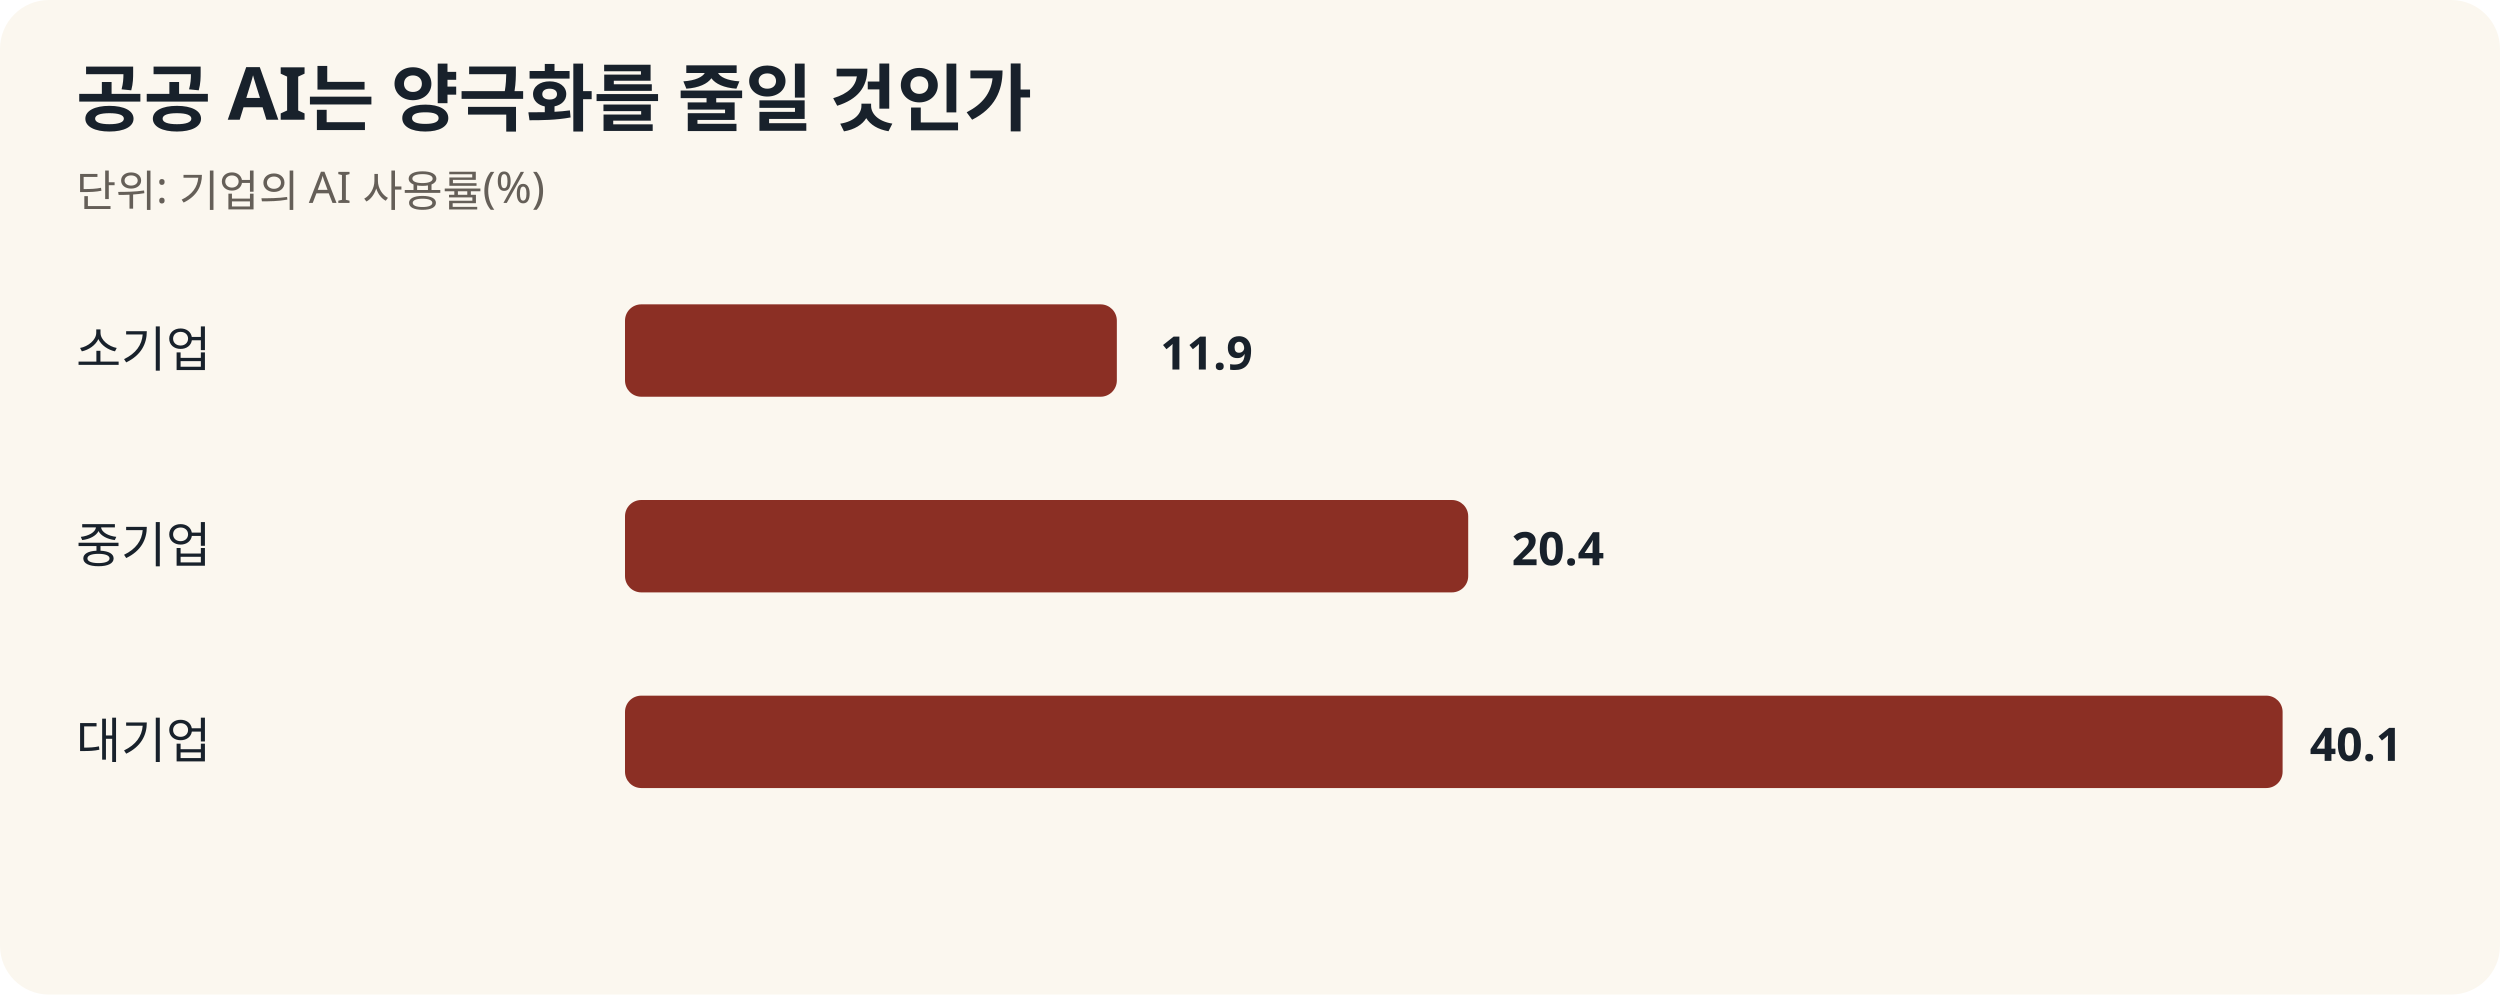
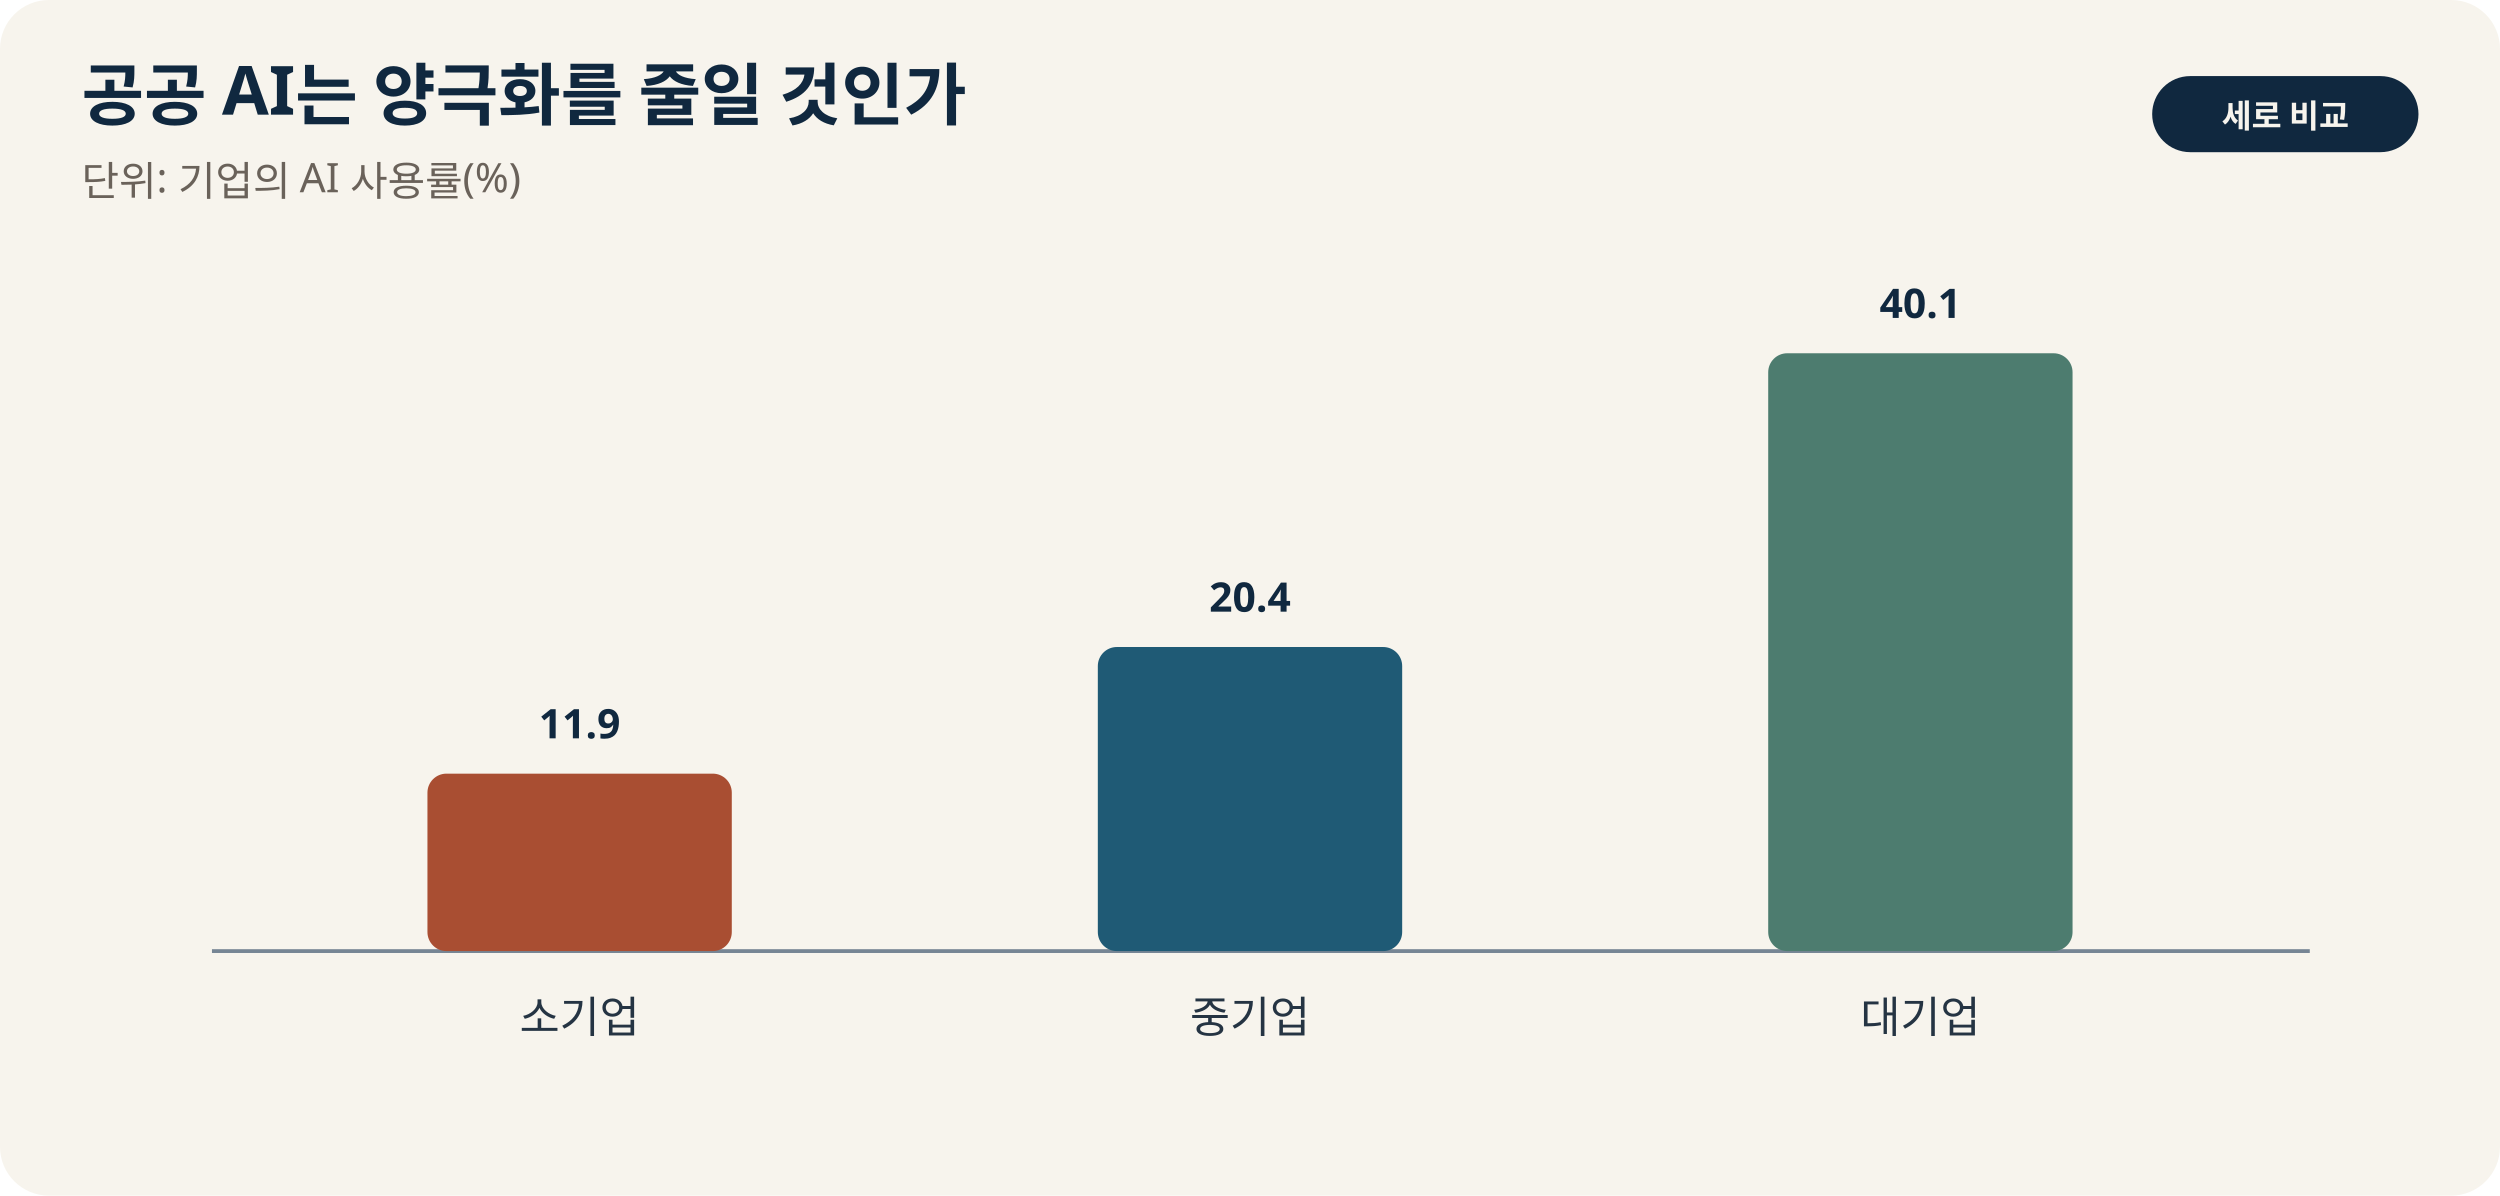
- <svg xmlns="http://www.w3.org/2000/svg" viewBox="0 0 920 366" role="img" aria-labelledby="title desc">
-   <style>.bg{fill:#fbf7ef}.bar{fill:#8b2f24}.title{font:700 27px sans-serif;fill:#18212b}.unit{font:16px sans-serif;fill:#655f58}.label{font:18px sans-serif;fill:#18212b}.value{font:700 17px sans-serif;fill:#18212b}</style>
+ <svg xmlns="http://www.w3.org/2000/svg" viewBox="0 0 920 440" role="img" aria-labelledby="title desc">
+   <style>
+   .bg{fill:#F7F4ED} .title{font:700 25px "Noto Sans KR",sans-serif;fill:#10283F}
+   .unit{font:15px "Noto Sans KR",sans-serif;fill:#6A625A} .label{font:16px "Noto Sans KR",sans-serif;fill:#253443}
+   .value{font:700 15px "Noto Sans KR",sans-serif;fill:#10283F} .grid{stroke:#D9D1C5;stroke-width:1}
+   .axis{stroke:#768594;stroke-width:1.4} .note{font:13px "Noto Sans KR",sans-serif;fill:#756C63}
+ </style>
  <rect class="bg" width="100%" height="100%" rx="18" />
-   <text x="28" y="46" class="title">공공 AI는 양극화를 줄일 것인가</text>
-   <text x="28" y="76" class="unit">단위: 기업의 AI 사용률(%)</text>
-   <text x="28" y="135" class="label">소기업</text>
-   <rect x="230" y="112" width="181.0" height="34" rx="6" class="bar" />
-   <text x="427.0" y="136" class="value">11.9</text>
-   <text x="28" y="207" class="label">중기업</text>
-   <rect x="230" y="184" width="310.3" height="34" rx="6" class="bar" />
-   <text x="556.3" y="208" class="value">20.4</text>
-   <text x="28" y="279" class="label">대기업</text>
-   <rect x="230" y="256" width="610.0" height="34" rx="6" class="bar" />
-   <text x="850.0" y="280" class="value">40.1</text>
+   <text x="30" y="44" class="title">공공 AI는 양극화를 줄일 것인가</text>
+   <text x="30" y="72" class="unit">단위: 기업의 AI 사용률(%)</text>
+   <line x1="78" y1="350" x2="850" y2="350" class="axis" />
+   <rect x="157.3" y="284.7" width="112.0" height="65.3" rx="7" fill="#A94E32" />
+   <text x="213.3" y="271.7" text-anchor="middle" class="value">11.9</text>
+   <text x="213.3" y="380" text-anchor="middle" class="label">소기업</text>
+   <rect x="404.0" y="238.1" width="112.0" height="111.9" rx="7" fill="#1F5A75" />
+   <text x="460.0" y="225.1" text-anchor="middle" class="value">20.4</text>
+   <text x="460.0" y="380" text-anchor="middle" class="label">중기업</text>
+   <rect x="650.7" y="130.0" width="112.0" height="220.0" rx="7" fill="#4D7C6F" />
+   <text x="706.7" y="117.0" text-anchor="middle" class="value">40.1</text>
+   <text x="706.7" y="380" text-anchor="middle" class="label">대기업</text>
+   <rect x="792" y="28" width="98" height="28" rx="14" fill="#10283F" />
+   <text x="841" y="47" text-anchor="middle" style="font:700 12px 'Noto Sans KR',sans-serif;fill:#F7F4ED">세로 비교</text>
</svg>
